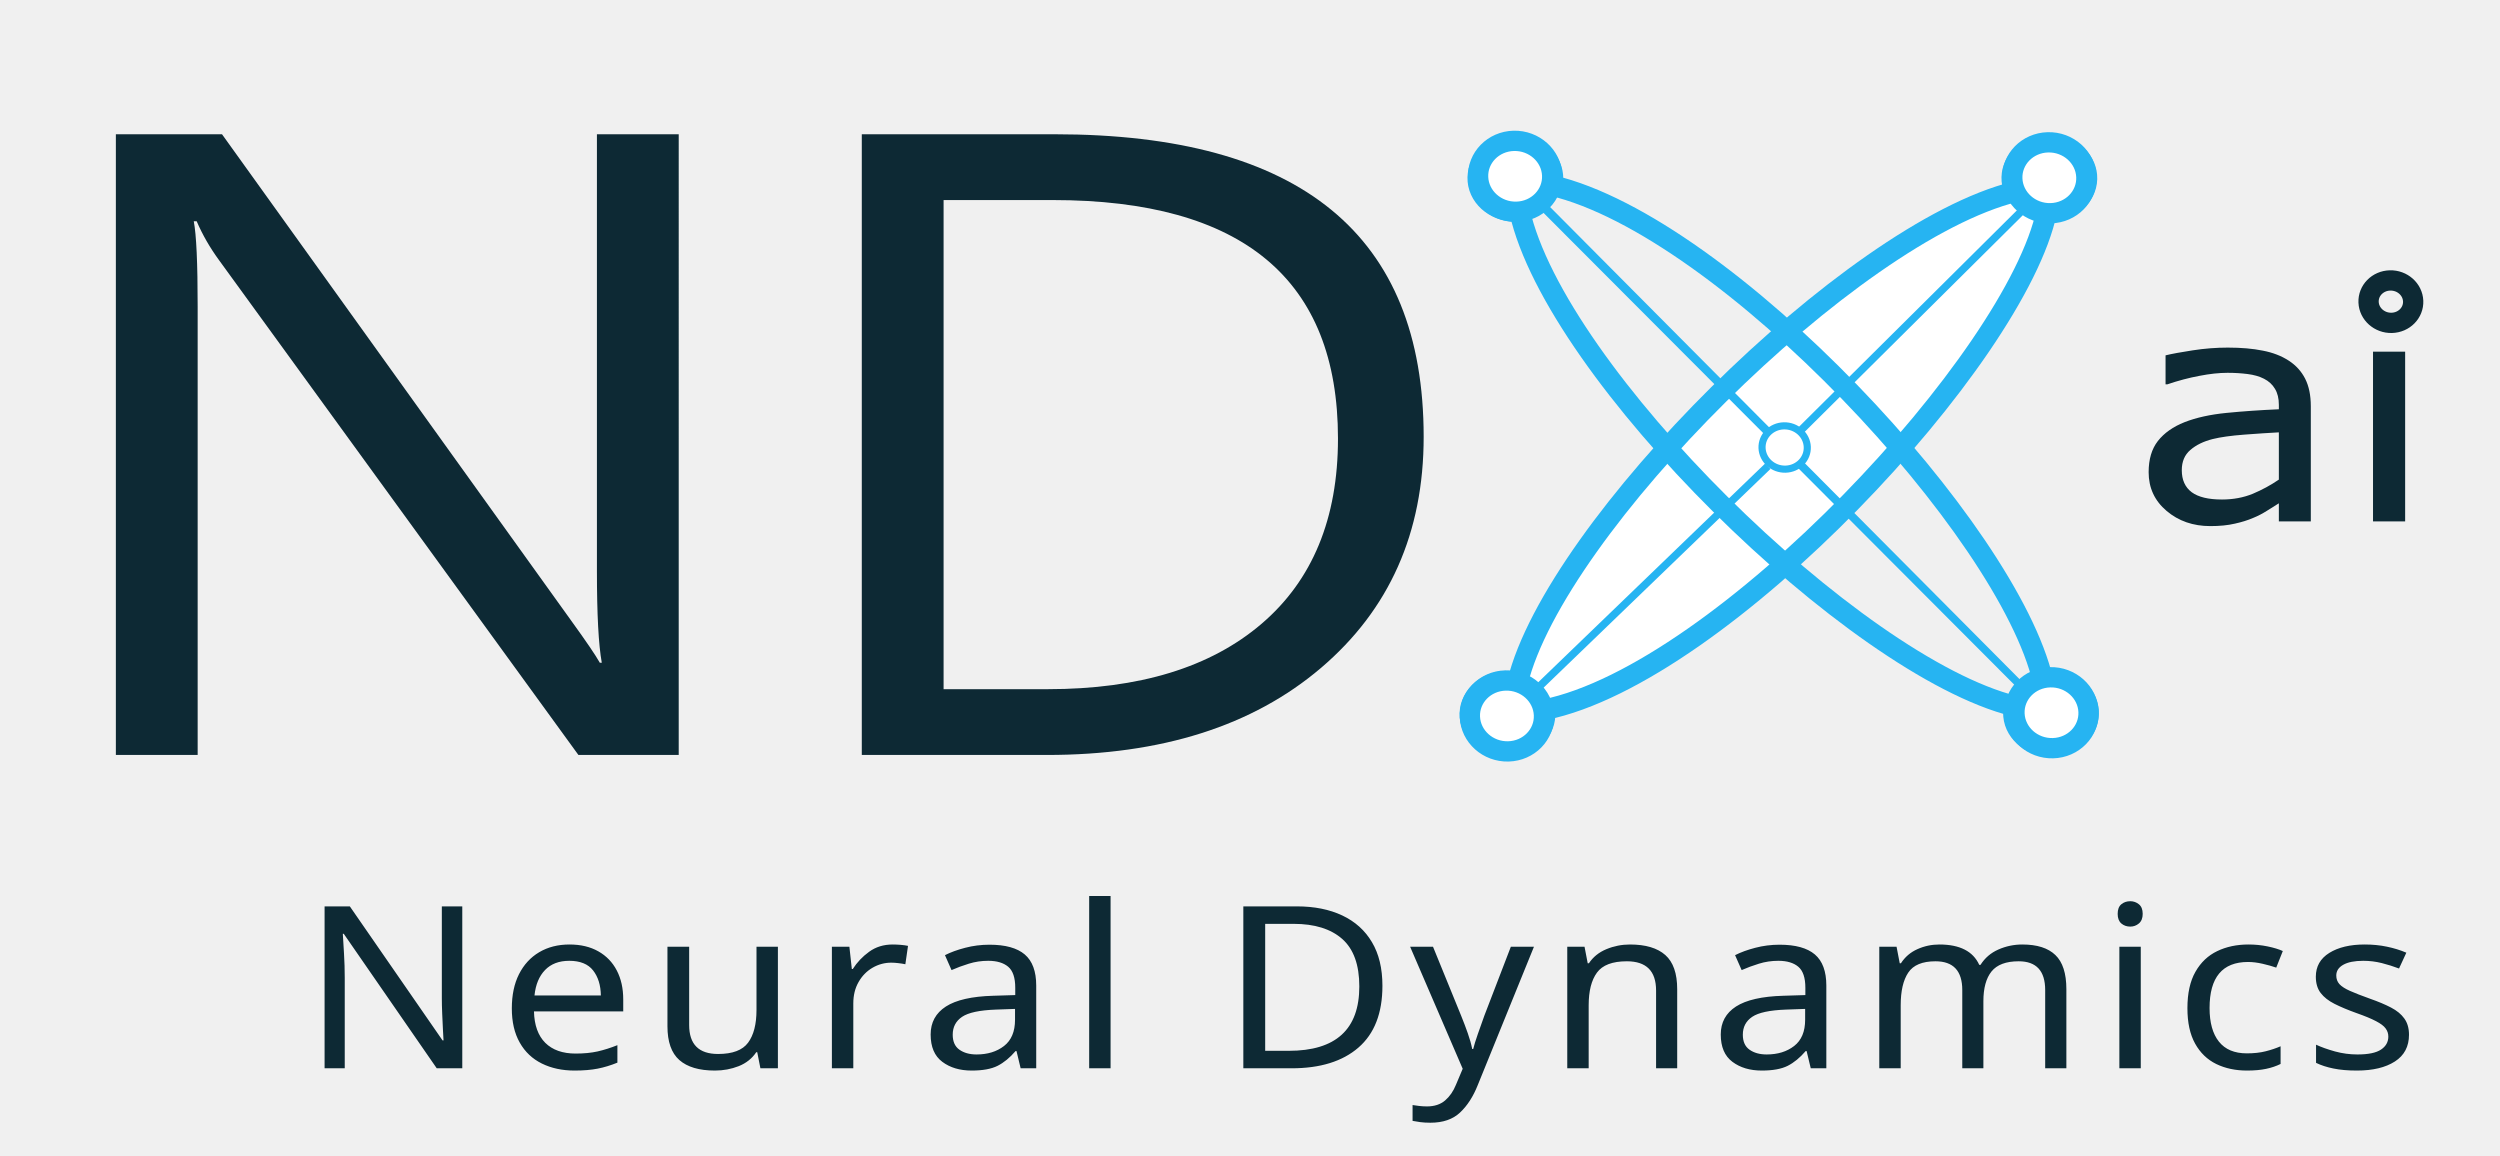
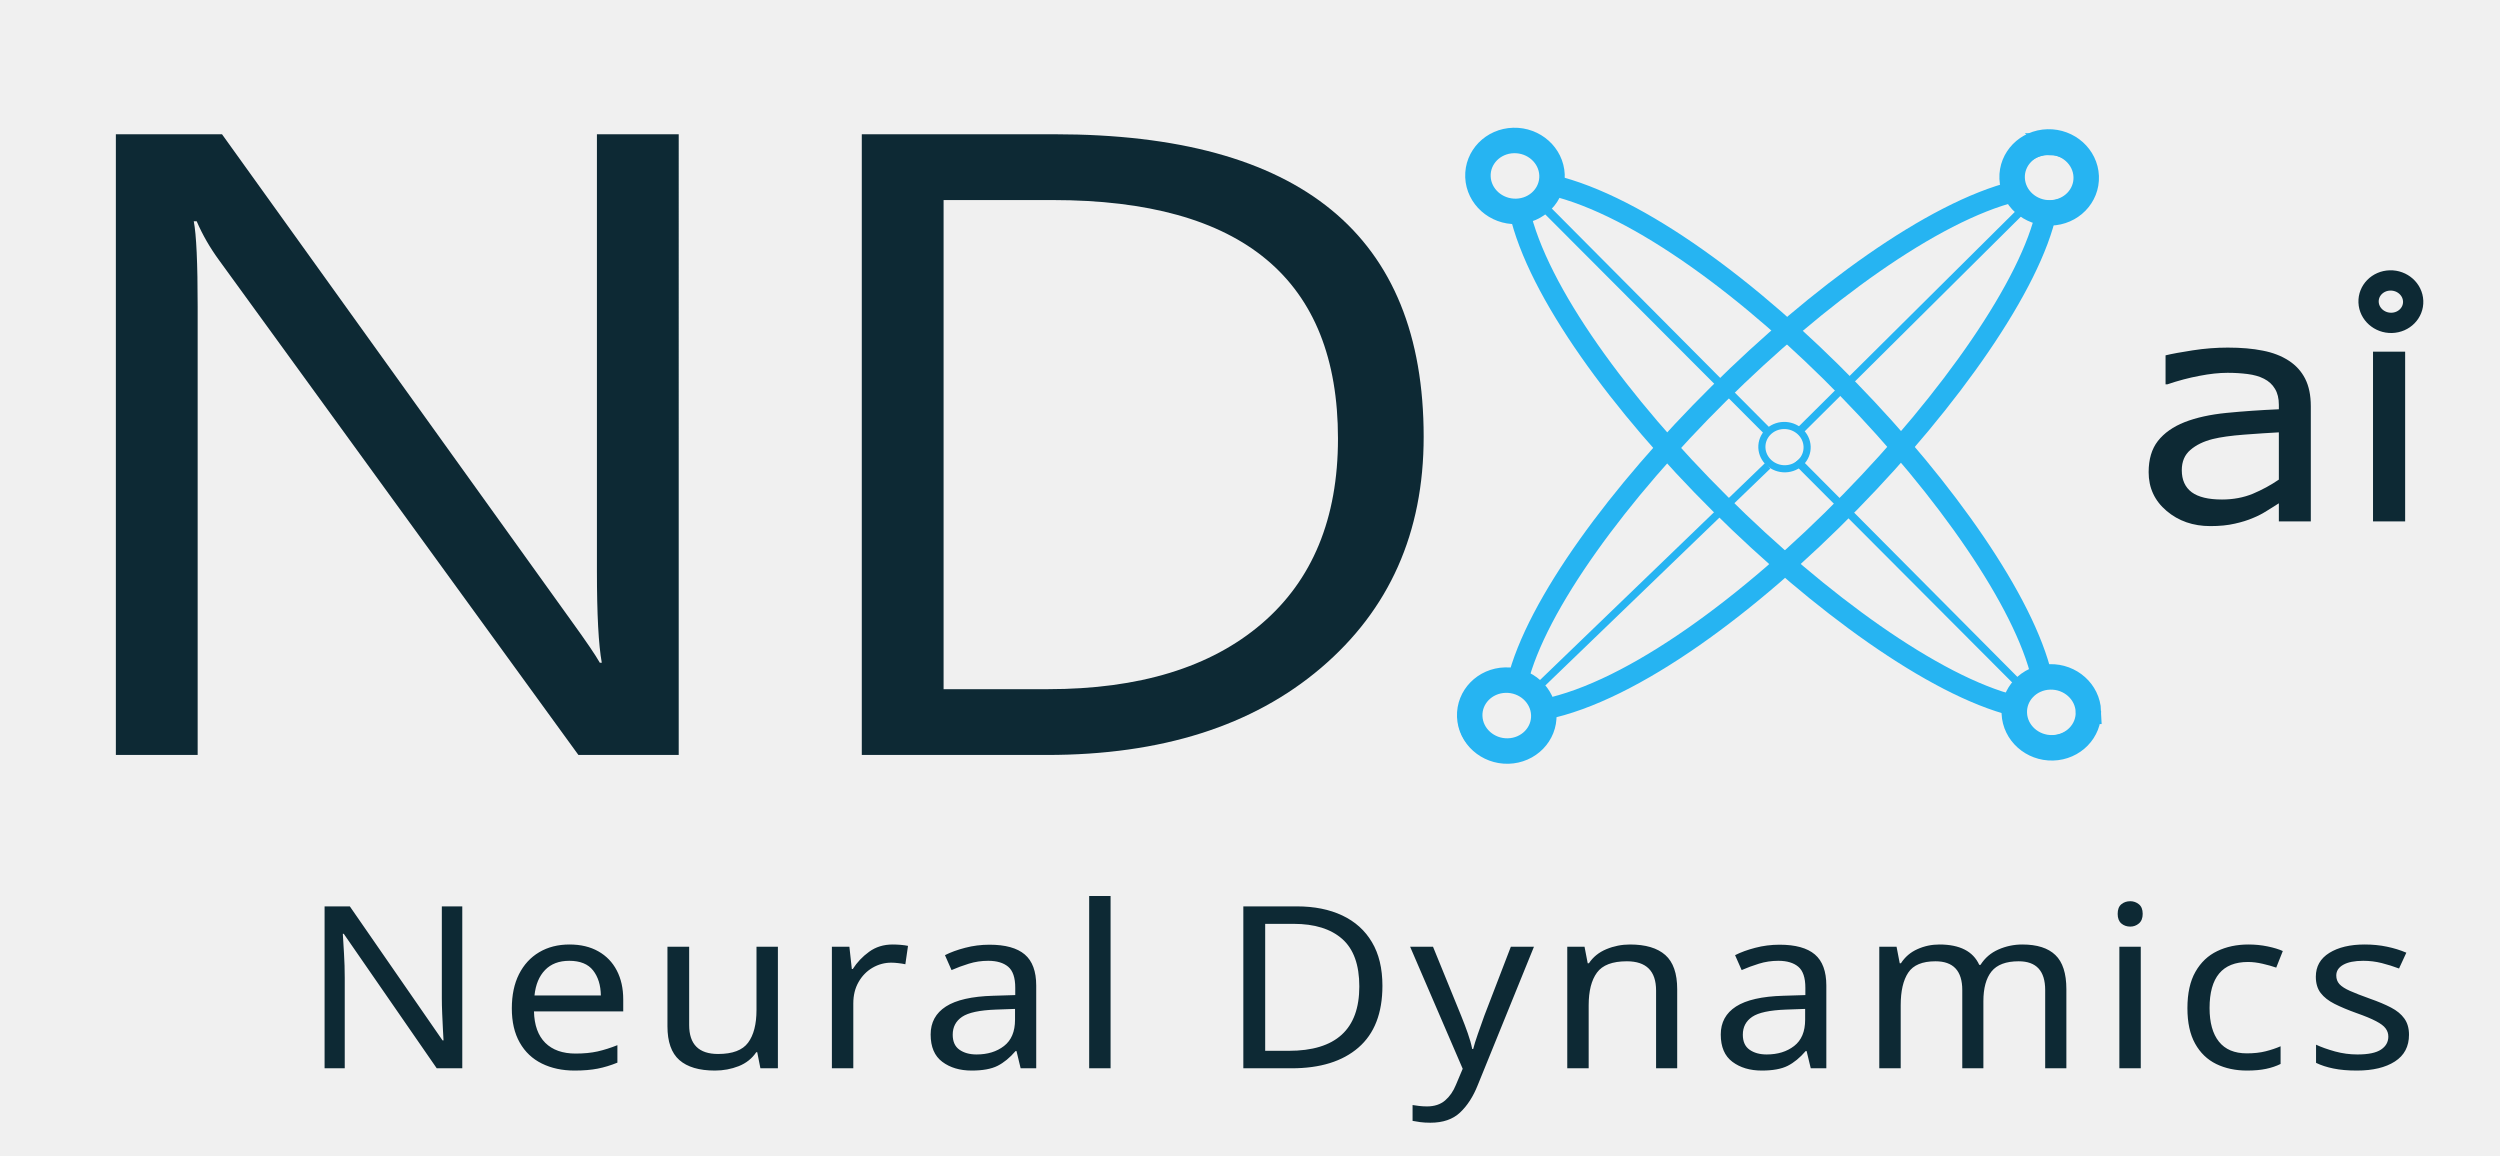
- <svg xmlns="http://www.w3.org/2000/svg" width="145mm" height="67mm" viewBox="0 0 145 67" version="1.1" id="svg8">
+ <svg xmlns="http://www.w3.org/2000/svg" width="145mm" height="67mm" viewBox="0 0 145 67" version="1.1" id="svg8" xml:space="preserve">
  <defs id="defs2" />
  <g id="layer1">
    <g id="g868" transform="matrix(0.2645833,0,0,0.2645833,59.33519,48.77804)">
-       <path id="path847" style="fill:#ffffff;fill-opacity:1;stroke:#26b4f2;stroke-width:4.552;stroke-miterlimit:4;stroke-dasharray:none;stroke-opacity:1" d="m 225.416,-152.546 a 8.222,7.248 1.1278296e-6 0 0 -1.076,0.012 8.222,7.248 1.1278296e-6 0 0 -7.549,7.797 8.222,7.248 1.1278296e-6 0 0 0.699,2.406 c -36.087,8.926 -100.772,73.609 -109.09,107.574 a 8.222,7.248 1.1278296e-6 0 0 -1.777,-0.256 8.222,7.248 1.1278296e-6 0 0 -1.074,0.012 8.222,7.248 1.1278296e-6 0 0 -7.549,7.797 8.222,7.248 1.1278296e-6 0 0 8.844,6.654 8.222,7.248 1.1278296e-6 0 0 7.549,-7.797 8.222,7.248 1.1278296e-6 0 0 -0.055,-0.436 c 38.806,-7.87 103.344,-77.028 110.078,-109.295 a 8.222,7.248 1.1278296e-6 0 0 1.219,-0.006 8.222,7.248 1.1278296e-6 0 0 7.549,-7.797 8.222,7.248 1.1278296e-6 0 0 -7.768,-6.666 z" />
-       <path id="path847-2" style="fill:none;fill-opacity:1;stroke:#26b4f2;stroke-width:4.552;stroke-miterlimit:4;stroke-dasharray:none;stroke-opacity:1" d="m 108.121,-152.532 c -0.278,-0.005 -0.559,-1.7e-4 -0.842,0.019 -4.527,0.315 -7.906,3.807 -7.549,7.797 0.358,3.99 4.317,6.97 8.844,6.654 0.094,-0.006 0.187,-0.014 0.279,-0.023 7.883,35.456 73.325,99.739 108.459,108.52 a 8.222,7.248 1.1278296e-6 0 0 -0.16,2.104 8.222,7.248 1.1278296e-6 0 0 8.844,6.654 8.222,7.248 1.1278296e-6 0 0 7.549,-7.795 8.222,7.248 1.1278296e-6 0 0 -8.844,-6.654 8.222,7.248 1.1278296e-6 0 0 -1.111,0.145 c -7.657,-33.078 -69.523,-99.586 -107.639,-108.582 0.176,-0.692 0.239,-1.418 0.172,-2.162 -0.335,-3.741 -3.836,-6.594 -8.002,-6.676 z" />
-       <path id="path899-3" style="fill:none;stroke:#26b4f2;stroke-width:1.669;stroke-linecap:butt;stroke-linejoin:miter;stroke-miterlimit:4;stroke-dasharray:none;stroke-opacity:1" d="m 111.991,-141.36 -0.113,0.15 1.672,1.785 45.453,45.557 3.873,3.881 a 5.58,4.919 1.0152707e-6 0 1 0.113,-0.084 z m 58.342,58.674 a 5.58,4.919 1.0152707e-6 0 1 -0.096,0.078 l 50.867,50.984 z" />
      <path d="M -75.476,-18.86 H -97.463 L -176.233,-127.315 q -2.989,-4.08 -4.91,-8.54 h -0.64 q 0.854,4.365 0.854,18.693 v 98.302 h -17.931 V -154.927 h 23.268 l 76.635,106.747 q 4.803,6.642 6.191,9.109 h 0.427 q -1.067,-5.883 -1.067,-20.021 v -95.835 h 17.931 z m 40.132,0 V -154.927 H 6.923 q 80.904,0 80.904,66.326 0,31.502 -22.521,50.669 -22.414,19.072 -60.091,19.072 z M -17.412,-140.504 V -33.282 H 5.429 q 30.099,0 46.856,-14.328 16.757,-14.328 16.757,-40.611 0,-52.282 -62.546,-52.282 z" id="text1223" style="font-size:217.523px;line-height:1.25;font-family:'Segoe UI';-inkscape-font-specification:'Segoe UI';fill:#0d2934;fill-opacity:1;stroke:none;stroke-width:0;stroke-opacity:1" aria-label="ND" />
      <path d="m 282.3,-70.065 h -7.005 v -3.963 c -0.624,0.377 -1.473,0.91 -2.547,1.599 -1.049,0.666 -2.073,1.199 -3.072,1.599 -1.174,0.511 -2.522,0.932 -4.046,1.266 -1.523,0.355 -3.309,0.533 -5.357,0.533 -3.771,0 -6.968,-1.11 -9.59,-3.33 -2.622,-2.22 -3.933,-5.051 -3.933,-8.492 0,-2.82 0.674,-5.095 2.023,-6.827 1.374,-1.754 3.322,-3.13 5.844,-4.13 2.547,-0.999 5.607,-1.676 9.178,-2.031 3.571,-0.355 7.405,-0.622 11.501,-0.799 v -0.966 c 0,-1.421 -0.287,-2.598 -0.862,-3.53 -0.549,-0.932 -1.349,-1.665 -2.398,-2.198 -0.999,-0.511 -2.198,-0.855 -3.596,-1.032 -1.399,-0.178 -2.86,-0.266 -4.383,-0.266 -1.848,0 -3.908,0.222 -6.181,0.666 -2.273,0.422 -4.62,1.043 -7.043,1.865 h -0.375 v -6.361 c 1.374,-0.333 3.359,-0.699 5.956,-1.099 2.597,-0.4 5.157,-0.599 7.68,-0.599 2.947,0 5.507,0.222 7.68,0.666 2.198,0.422 4.096,1.155 5.694,2.198 1.573,1.021 2.772,2.342 3.596,3.963 0.824,1.621 1.236,3.63 1.236,6.028 z m -7.005,-9.158 v -10.357 c -2.148,0.111 -4.683,0.278 -7.605,0.5 -2.897,0.222 -5.195,0.544 -6.893,0.966 -2.023,0.511 -3.659,1.31 -4.907,2.398 -1.249,1.066 -1.873,2.542 -1.873,4.429 0,2.131 0.724,3.741 2.173,4.829 1.448,1.066 3.659,1.599 6.631,1.599 2.472,0 4.733,-0.422 6.78,-1.266 2.048,-0.866 3.946,-1.898 5.694,-3.097 z m 20.148,-34.109 0.044,-0.16 v 0.126 l 0.046,0.08 z m 7.536,43.267 h -7.043 v -37.199 h 7.043 z" id="text1227" style="font-size:76.346px;line-height:1.25;fill:#0d2934;fill-opacity:1;stroke:none;stroke-width:0.827;stroke-opacity:1" aria-label="ai" />
      <text xml:space="preserve" style="font-style:normal;font-variant:normal;font-weight:normal;font-stretch:normal;font-size:51.489px;line-height:1.25;font-family:'Segoe UI';-inkscape-font-specification:'Segoe UI';text-align:start;letter-spacing:2.665px;writing-mode:lr-tb;direction:ltr;text-anchor:start;fill:#0d2934;fill-opacity:1;stroke:none;stroke-width:4.269;stroke-dasharray:none;stroke-opacity:0.828" x="-152.812" y="51.607" id="text4" transform="scale(1.035811,0.9654273)">
        <tspan id="tspan4" x="-152.812" y="51.607" style="letter-spacing:2.665px;fill:#0d2934;fill-opacity:1;stroke-width:4.269">Neural Dynamics</tspan>
      </text>
-       <path id="circle835-5-9" style="display:inline;fill:#ffffff;stroke:#26b4f2;stroke-width:4.447" d="m 233.098,-145.603 a 8.13,7.77 7.257 0 1 -7.799,7.99 8.13,7.77 7.257 0 1 -8.437,-7.556 8.13,7.77 7.257 0 1 7.799,-7.99 8.13,7.77 7.257 0 1 8.437,7.556 z" />
-       <path id="circle835-5-9-8" style="display:inline;fill:#ffffff;stroke:#26b4f2;stroke-width:4.447" d="m 115.997,-145.926 a 8.13,7.77 7.257 0 1 -7.799,7.99 8.13,7.77 7.257 0 1 -8.437,-7.556 8.13,7.77 7.257 0 1 7.799,-7.99 8.13,7.77 7.257 0 1 8.437,7.556 z" />
-       <path id="circle835-5-9-8-2" style="display:inline;fill:#ffffff;stroke:#26b4f2;stroke-width:4.447" d="m 233.575,-28.335 a 8.13,7.77 7.257 0 1 -7.799,7.99 8.13,7.77 7.257 0 1 -8.437,-7.556 8.13,7.77 7.257 0 1 7.799,-7.99 8.13,7.77 7.257 0 1 8.437,7.556 z" />
-       <path id="circle835-5-9-8-2-1" style="display:inline;fill:#ffffff;stroke:#26b4f2;stroke-width:1.562;stroke-dasharray:none" d="m 171.919,-86.392 a 4.964,4.745 7.257 0 1 -4.762,4.879 4.964,4.745 7.257 0 1 -5.152,-4.614 4.964,4.745 7.257 0 1 4.762,-4.879 4.964,4.745 7.257 0 1 5.152,4.614 z" />
-       <path id="circle835-5-9-8-2-5" style="display:inline;fill:#ffffff;stroke:#26b4f2;stroke-width:4.447" d="m 114.195,-27.629 c 0.176,4.293 -3.316,7.87 -7.799,7.99 -4.484,0.12 -8.261,-3.263 -8.437,-7.556 -0.176,-4.293 3.316,-7.87 7.799,-7.99 4.484,-0.12 8.261,3.263 8.437,7.556 z" />
-       <path style="fill:none;fill-opacity:1;stroke:#26b4f2;stroke-width:1.671;stroke-dasharray:none;stroke-opacity:1" d="m 111.456,-32.208 51.814,-49.955" id="path5" />
-       <path d="m 170.27,-89.797 51.071,-50.714" style="fill:none;fill-opacity:1;stroke:#26b4f2;stroke-width:1.671;stroke-dasharray:none;stroke-opacity:1" id="path1" />
      <circle style="fill:#000000;fill-opacity:1;fill-rule:evenodd;stroke:#868769;stroke-width:0;stroke-opacity:1" id="path875" d="m 301.806,-113.859 a 1.161,3.17 0 0 1 -0.018,0.548" />
      <path id="circle835-5-9-8-2-9" style="display:inline;fill:none;fill-opacity:1;stroke:#0d2934;stroke-width:4.447;stroke-opacity:1" d="m 304.738,-118.361 a 4.893,4.648 6.365 0 1 -4.695,4.779 4.893,4.648 6.365 0 1 -5.079,-4.52 4.893,4.648 6.365 0 1 4.695,-4.779 4.893,4.648 6.365 0 1 5.079,4.52 z" />
+       <g id="g868-3" transform="translate(293.5361,-0.7965692)">
+         <path id="path847" style="fill:none;fill-opacity:1;stroke:#26b4f2;stroke-width:4.552;stroke-miterlimit:4;stroke-dasharray:none;stroke-opacity:1" d="m -68.155,-151.832 c -0.359,-0.017 -0.718,-0.013 -1.076,0.012 -4.527,0.315 -7.907,3.806 -7.549,7.797 0.074,0.832 0.311,1.646 0.699,2.406 -36.087,8.926 -100.772,73.609 -109.09,107.574 -0.58,-0.142 -1.176,-0.228 -1.777,-0.256 -0.358,-0.017 -0.717,-0.013 -1.074,0.012 -4.527,0.315 -8.223,4.658 -7.865,8.649 0.358,3.99 4.317,6.97 8.844,6.654 4.527,-0.315 8.223,-4.658 7.864,-8.649 -0.013,-0.146 -0.032,-0.291 -0.055,-0.436 38.806,-7.87 103.344,-77.028 110.078,-109.295 0.406,0.025 0.813,0.023 1.219,-0.006 4.527,-0.315 7.907,-3.806 7.549,-7.797 -0.325,-3.625 -3.648,-6.476 -7.768,-6.666 z" />
+         <path id="path847-2" style="fill:none;fill-opacity:1;stroke:#26b4f2;stroke-width:4.552;stroke-miterlimit:4;stroke-dasharray:none;stroke-opacity:1" d="m -193.841,-144.002 c 0.358,3.99 4.317,6.97 8.844,6.654 0.094,-0.006 0.187,-0.014 0.279,-0.023 7.883,35.456 73.325,99.739 108.459,108.52 -0.169,0.691 -0.223,1.399 -0.16,2.104 0.358,3.99 4.317,6.97 8.844,6.654 4.526,-0.315 7.906,-3.805 7.549,-7.795 -0.066,-3.329 -3.651,-7.595 -9.045,-7.279 -0.374,0.026 -0.745,0.007 -1.111,0.078 -7.657,-33.078 -69.322,-98.894 -107.438,-107.89 0.176,-0.692 0.239,-1.418 0.172,-2.162 -0.219,-4.23 -5.108,-8.258 -9.453,-7.591 -4.509,0.058 -7.15,5.123 -6.94,8.732 z" />
+         <path id="path899-3" style="fill:none;stroke:#26b4f2;stroke-width:1.669;stroke-linecap:butt;stroke-linejoin:miter;stroke-miterlimit:4;stroke-dasharray:none;stroke-opacity:1" d="m -181.581,-140.646 0.646,0.775 0.913,1.16 45.453,45.557 3.873,3.881 c 0.037,-0.028 0.075,-0.056 0.113,-0.084 z m 58.342,58.674 c -0.032,0.026 -0.064,0.052 -0.096,0.078 l 50.398,50.538 z" />
+         <path id="circle835-5-9" style="display:inline;fill:none;fill-opacity:1;stroke:#26b4f2;stroke-width:5.582;stroke-miterlimit:4;stroke-dasharray:none" d="m -60.473,-144.888 a 8.13,7.77 7.257 0 1 -7.799,7.99 8.13,7.77 7.257 0 1 -8.437,-7.556 8.13,7.77 7.257 0 1 7.799,-7.99 8.13,7.77 7.257 0 1 8.437,7.556 z" />
+         <path id="circle835-5-9-8" style="display:inline;fill:none;stroke:#26b4f2;stroke-width:5.582;stroke-miterlimit:4;stroke-dasharray:none" d="m -177.574,-145.212 a 8.13,7.77 7.257 0 1 -7.799,7.99 8.13,7.77 7.257 0 1 -8.437,-7.556 8.13,7.77 7.257 0 1 7.799,-7.99 8.13,7.77 7.257 0 1 8.437,7.556 z" />
+         <path id="circle835-5-9-8-2" style="display:inline;fill:none;stroke:#26b4f2;stroke-width:5.582;stroke-miterlimit:4;stroke-dasharray:none" d="m -59.996,-27.621 c 0.176,4.293 -3.316,7.87 -7.799,7.99 -4.484,0.12 -8.261,-3.263 -8.437,-7.556 -0.085,-2.063 0.678,-3.96 1.99,-5.388 0.005,-0.005 0.01,-0.011 0.015,-0.016 1.418,-1.535 3.474,-2.524 5.795,-2.586 4.484,-0.12 8.261,3.263 8.437,7.556 z" />
+         <path id="circle835-5-9-8-2-1" style="display:inline;fill:none;stroke:#26b4f2;stroke-width:1.562;stroke-dasharray:none" d="m -121.653,-85.678 a 4.964,4.745 7.257 0 1 -4.762,4.879 4.964,4.745 7.257 0 1 -5.152,-4.614 4.964,4.745 7.257 0 1 4.762,-4.879 4.964,4.745 7.257 0 1 5.152,4.614 z" />
+         <path id="circle835-5-9-8-2-5" style="display:inline;fill:none;stroke:#26b4f2;stroke-width:5.582;stroke-miterlimit:4;stroke-dasharray:none" d="m -179.376,-26.915 c 0.176,4.293 -3.316,7.87 -7.799,7.99 -4.484,0.12 -8.261,-3.263 -8.437,-7.556 -0.176,-4.293 3.316,-7.87 7.799,-7.99 4.484,-0.12 8.261,3.263 8.437,7.556 z" />
+         <path style="fill:none;fill-opacity:1;stroke:#26b4f2;stroke-width:1.671;stroke-dasharray:none;stroke-opacity:1" d="m -182.116,-31.494 51.814,-49.955" id="path5" />
+         <path d="m -123.302,-89.082 51.071,-50.714" style="fill:none;fill-opacity:1;stroke:#26b4f2;stroke-width:1.671;stroke-dasharray:none;stroke-opacity:1" id="path1" />
+       </g>
    </g>
  </g>
</svg>
